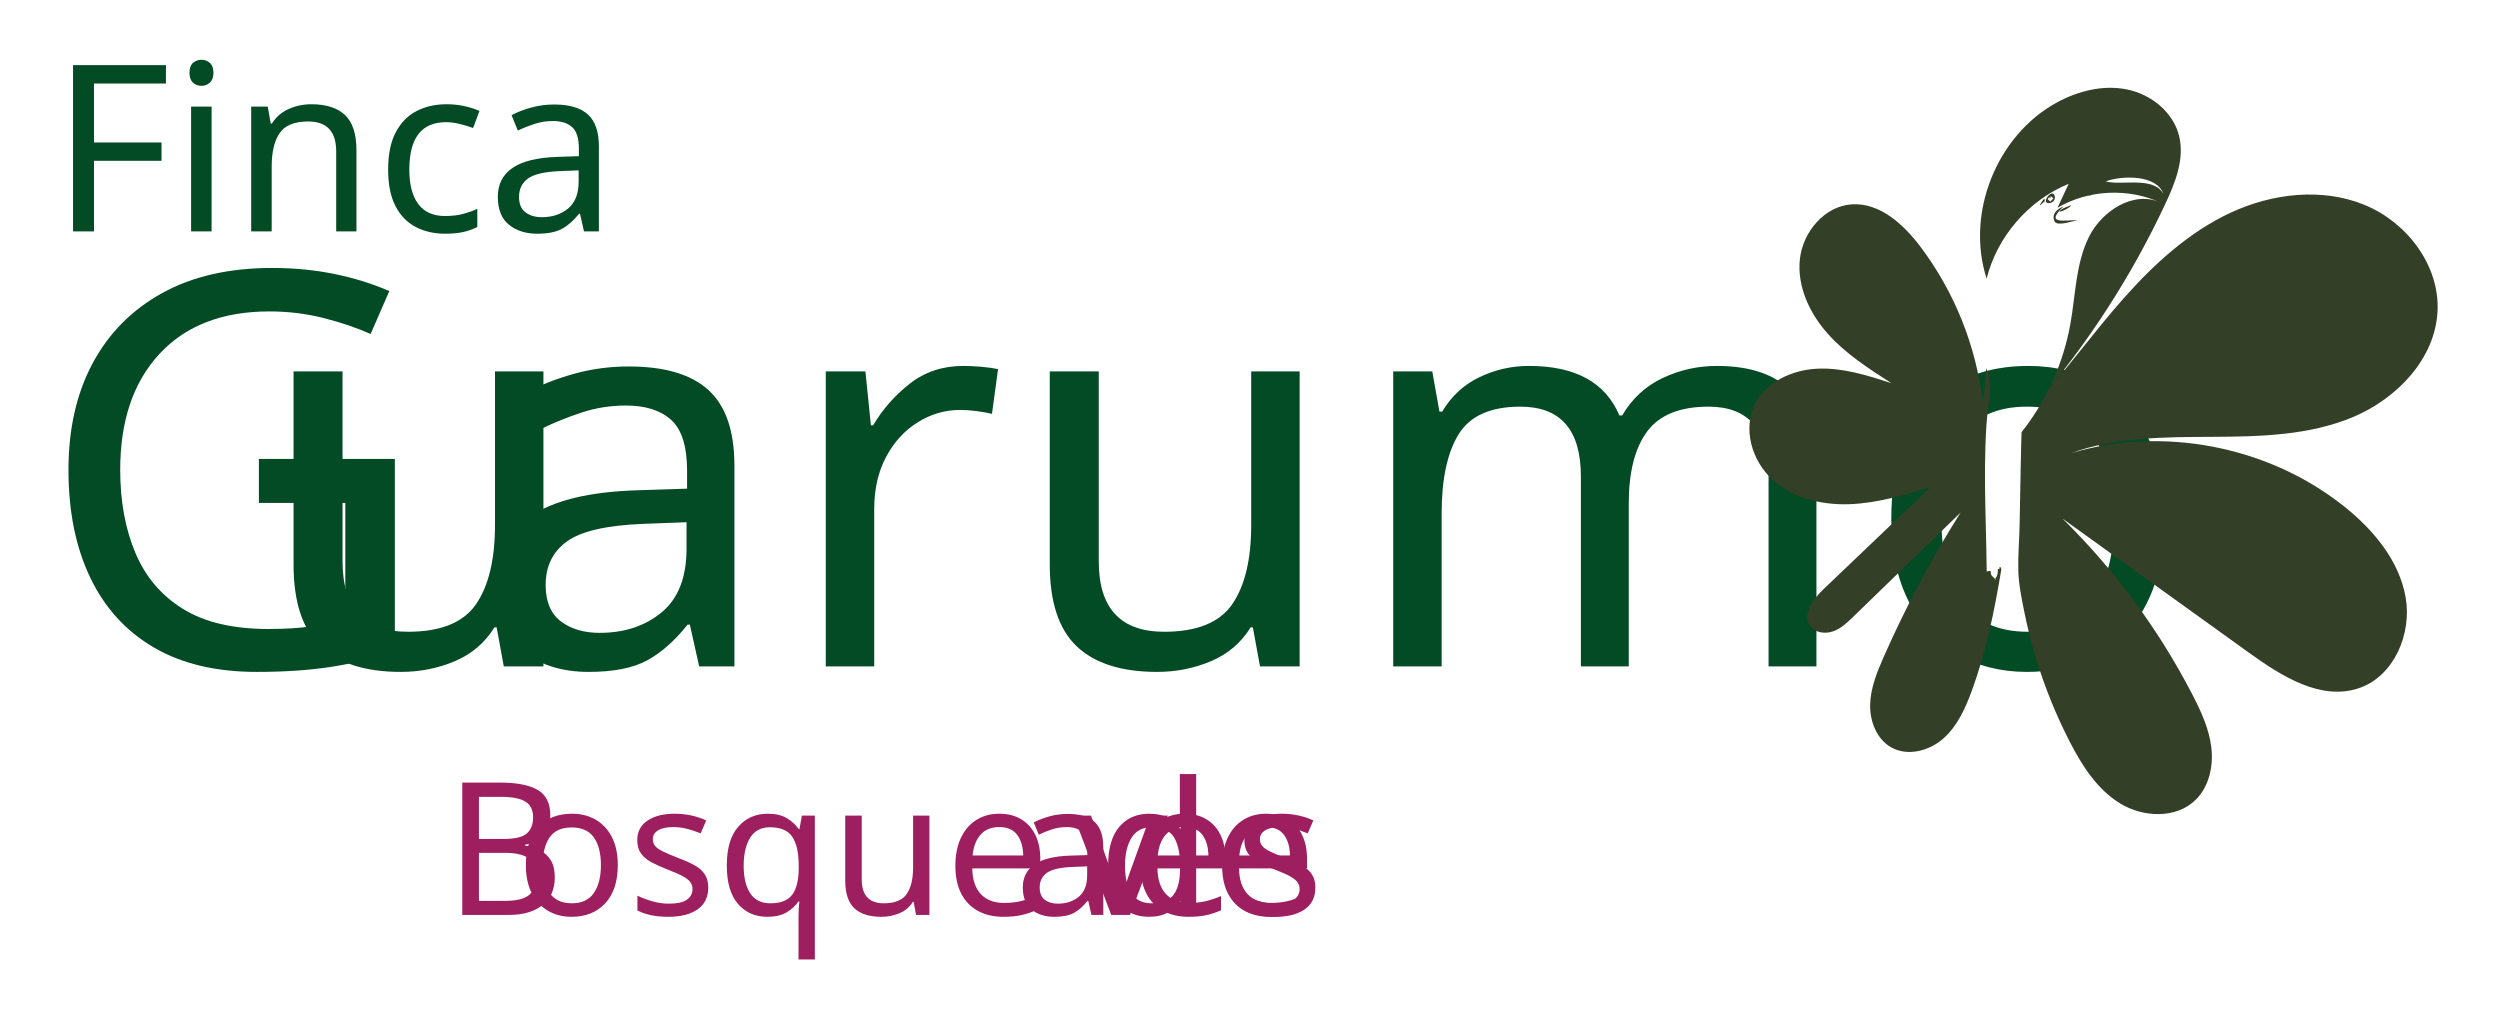
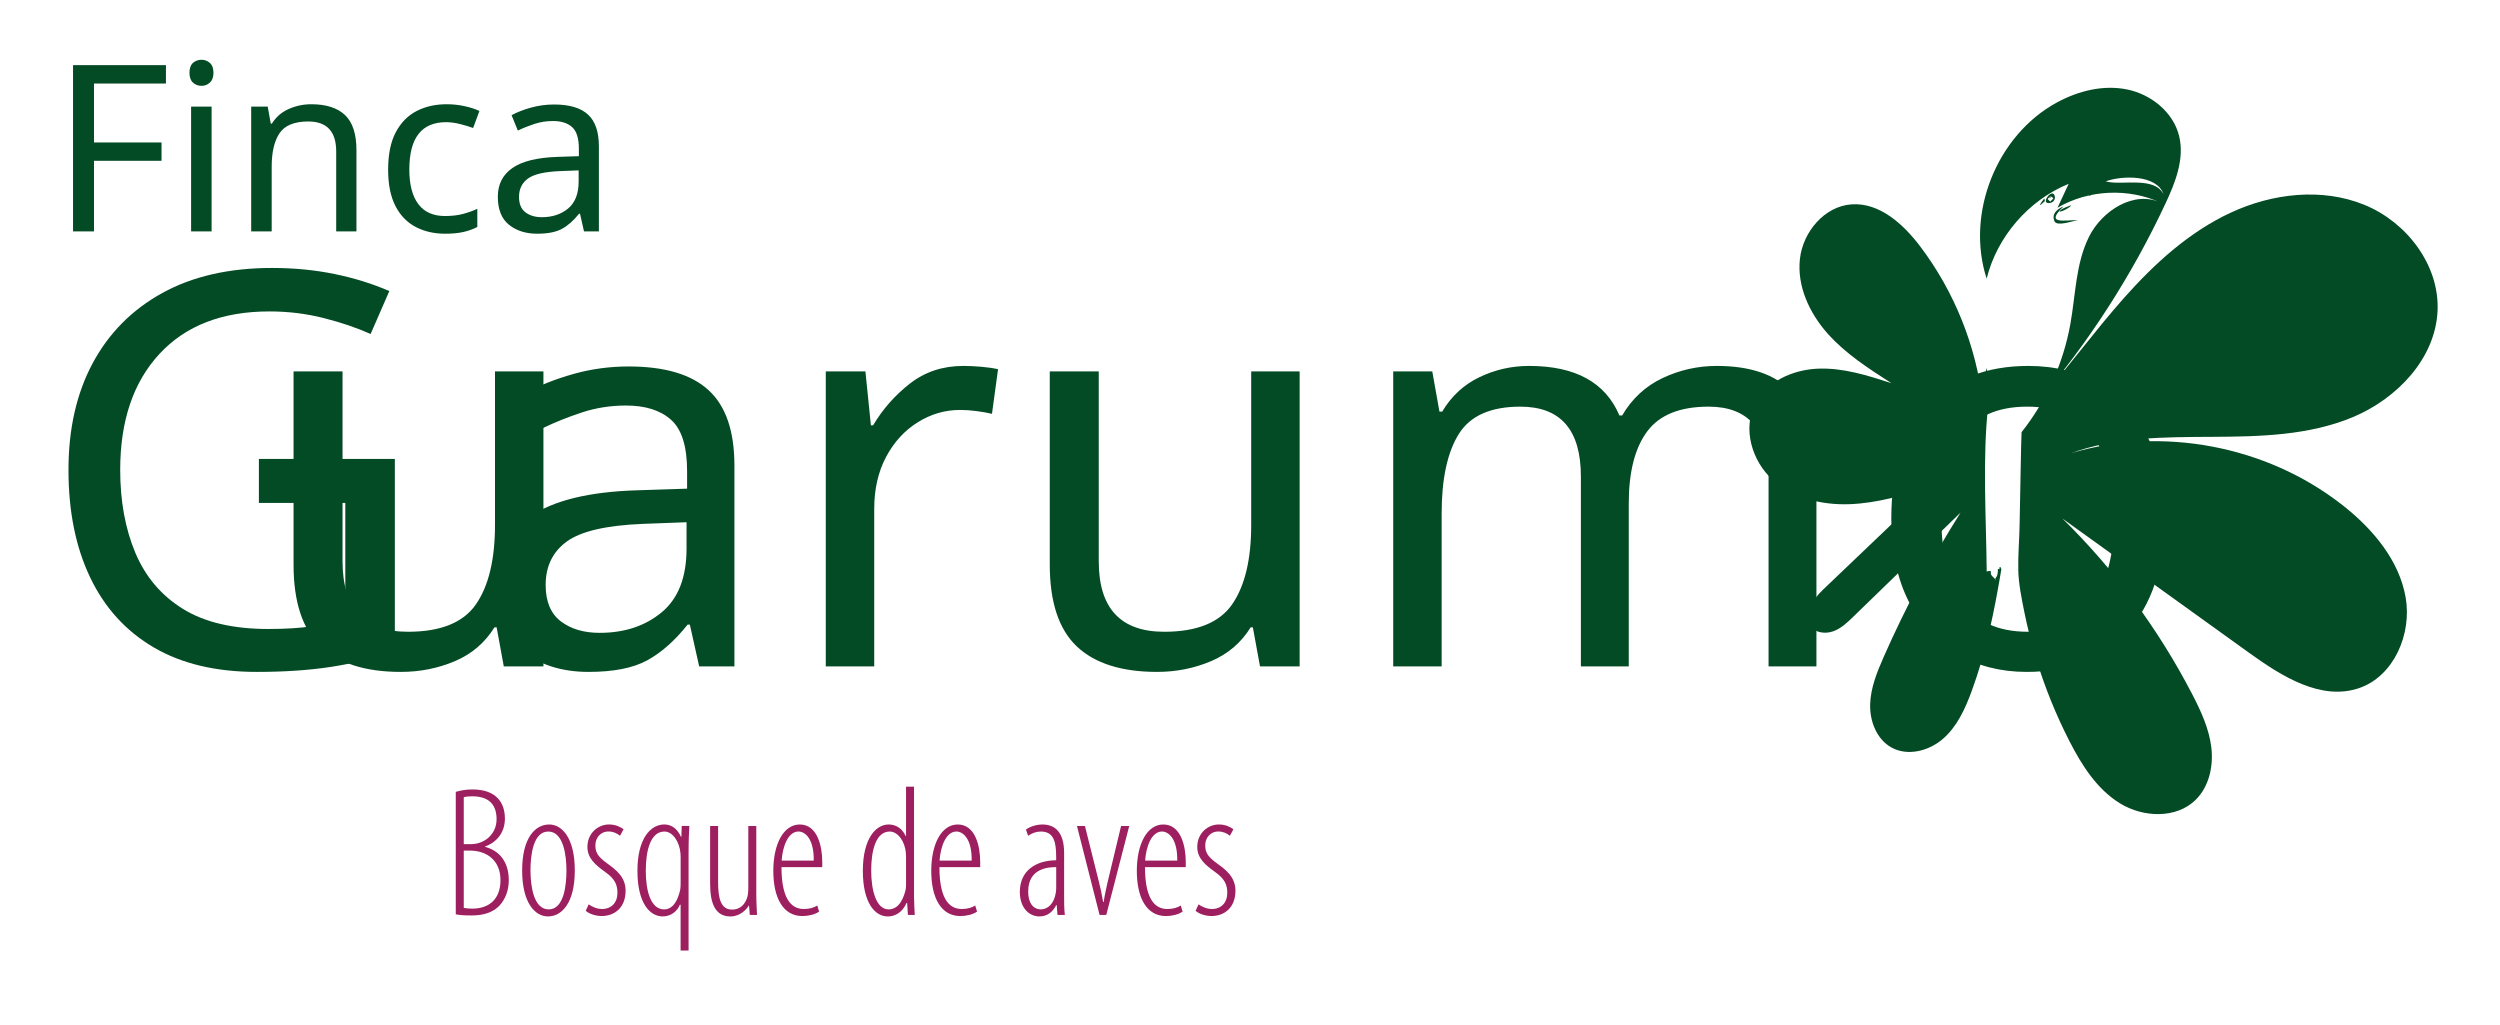
- <svg xmlns="http://www.w3.org/2000/svg" id="Layer_1" data-name="Layer 1" viewBox="0 0 1366 560">
+ <svg xmlns="http://www.w3.org/2000/svg" id="Layer_1" viewBox="0 0 1366 560">
  <defs>
-     <style>
-       .cls-1 {
-         letter-spacing: .01em;
-       }
- 
-       .cls-2 {
-         letter-spacing: -.01em;
-       }
- 
-       .cls-3 {
-         letter-spacing: 0em;
-       }
- 
-       .cls-4 {
-         fill: #9d1f60;
-         font-family: MyriadVariableConcept-Roman, 'Myriad Variable Concept';
-         font-size: 101.29px;
-         font-variation-settings: 'wght' 300, 'wdth' 70;
-       }
- 
-       .cls-5 {
-         font-size: 127.25px;
-       }
- 
-       .cls-5, .cls-6 {
-         fill: #034b25;
-         font-family: BebasNeueRounded-Regular, 'Bebas Neue Rounded';
-       }
- 
-       .cls-7 {
-         letter-spacing: 0em;
-       }
- 
-       .cls-6 {
-         font-size: 300.72px;
-       }
- 
-       .cls-8 {
-         letter-spacing: 0em;
-       }
- 
-       .cls-9 {
-         fill: #343f27;
-         stroke-width: 0px;
-       }
-     </style>
+     <style>.cls-1{font-size:127.25px;}.cls-1,.cls-2{font-family:BebasNeueRounded-Regular, 'Bebas Neue Rounded';}.cls-1,.cls-2,.cls-3{fill:#034b25;}.cls-4{letter-spacing:0em;}.cls-2{font-size:300.72px;}.cls-5{fill:#9d1f60;}.cls-5,.cls-3{stroke-width:0px;}</style>
  </defs>
-   <text class="cls-4" transform="translate(242.76 499.93)">
-     <tspan class="cls-1" x="0" y="0">B</tspan>
-     <tspan class="cls-3" x="38.99" y="0">osque de </tspan>
-     <tspan class="cls-8" x="311.45" y="0">a</tspan>
-     <tspan class="cls-2" x="343.86" y="0">v</tspan>
-     <tspan x="374.86" y="0">es</tspan>
+   <path class="cls-5" d="m249.04,432.67c2.73-.81,5.67-1.32,9.12-1.32,6.08,0,10.74,1.62,13.67,4.66,2.53,2.53,4.05,6.38,4.05,11.24,0,7.5-4.25,12.86-10.84,15.29v.2c7.9,2.03,12.96,8.31,12.96,18.13,0,5.57-1.82,10.23-4.76,13.57-3.75,4.36-9.72,5.77-15.4,5.77-4.96,0-7.29-.3-8.81-.61v-66.95Zm4.36,28.56h4.05c7.29,0,13.88-5.47,13.88-13.57,0-7.09-3.24-12.56-13.37-12.56-2.03,0-3.55.2-4.56.51v25.62Zm0,34.84c1.01.2,2.53.41,4.56.41,9.72,0,15.5-5.57,15.5-15.6,0-10.94-7.7-16-16.31-16.1h-3.75v31.3Z" />
+   <path class="cls-5" d="m314.07,475.62c0,17.93-7.19,25.12-14.69,25.12-6.89,0-14.08-7.19-14.08-25.12s7.19-25.12,14.79-25.12c6.89,0,13.98,7.19,13.98,25.12Zm-24.21,0c0,7.9,1.52,21.27,9.93,21.27s9.72-13.37,9.72-21.27-1.52-21.27-9.93-21.27-9.72,13.37-9.72,21.27Z" />
+   <path class="cls-5" d="m321.67,494.15c1.62,1.11,4.25,2.53,7.29,2.53,5.06,0,8.41-3.44,8.41-8.81,0-4.35-1.32-7.6-6.58-11.34-5.37-3.85-9.83-7.5-9.83-13.78,0-7.39,5.67-12.26,11.85-12.26,3.65,0,6.28,1.42,7.9,2.63l-1.92,3.54c-1.82-1.42-3.75-2.33-6.28-2.33-4.66,0-7.19,3.75-7.19,7.5,0,3.95,1.32,6.18,6.28,9.82,4.66,3.34,10.23,7.39,10.23,14.99,0,9.62-6.38,13.88-13.07,13.88-3.24,0-6.69-1.11-8.71-2.84l1.62-3.54Z" />
+   <path class="cls-5" d="m371.9,494.35h-.41c-1.42,3.55-4.86,6.38-9.42,6.38-6.89,0-13.78-7.09-13.78-24.92s7.29-25.32,14.69-25.32c2.94,0,6.69,1.32,9.12,6.79h.2l.2-5.98h4.15c-.1,2.63-.41,6.48-.41,14.99v53.08h-4.36v-25.02Zm0-24.71c0-1.11,0-2.33-.1-3.44-.51-6.38-4.36-11.85-8.71-11.85-7.7,0-10.23,10.43-10.23,21.47s2.73,21.07,10.03,21.07c2.73,0,6.58-1.52,8.71-10.43.3-1.42.3-3.24.3-4.76v-12.05Z" />
+   <path class="cls-5" d="m413.23,487.67c0,5.47.3,9.22.41,12.26h-3.95l-.41-5.06h-.2c-1.01,1.82-4.56,5.88-9.93,5.88-8,0-11.14-6.48-11.14-17.93v-31.5h4.36v30.59c0,8.41,1.22,15.09,7.6,15.09s8.41-5.88,8.71-8.51c.2-1.52.2-2.94.2-4.46v-32.72h4.36v36.36Z" />
+   <path class="cls-5" d="m427,473.79c0,19.55,6.79,22.89,12.26,22.89,3.14,0,5.67-.81,7.29-1.92l1.01,3.34c-2.33,1.62-5.87,2.43-9.12,2.43-10.64,0-15.9-10.03-15.9-24.71s5.57-25.32,14.48-25.32c9.62,0,12.26,11.85,12.26,20.46v2.84h-22.28Zm17.62-3.55c.2-11.95-4.76-15.9-8.31-15.9-5.67,0-8.71,8.1-9.22,15.9h17.52Z" />
+   <path class="cls-5" d="m499.42,429.83v60.17c0,2.43.3,8.1.41,9.93h-3.75l-.41-6.48h-.41c-1.42,3.44-4.66,7.29-10.23,7.29-6.89,0-13.57-7.29-13.57-24.92s7.09-25.32,14.08-25.32c3.14,0,6.99,1.32,9.32,6.28h.2v-26.94h4.36Zm-4.36,39.81c0-1.11,0-2.33-.1-3.44-.41-6.38-4.36-11.85-8.81-11.85-7.6,0-10.13,10.43-10.13,21.27s2.73,21.27,9.52,21.27c2.84,0,7.09-1.52,9.32-10.84.2-1.01.2-2.23.2-3.34v-13.07Z" />
+   <path class="cls-5" d="m513.3,473.79c0,19.55,6.79,22.89,12.26,22.89,3.14,0,5.67-.81,7.29-1.92l1.01,3.34c-2.33,1.62-5.87,2.43-9.12,2.43-10.64,0-15.9-10.03-15.9-24.71s5.57-25.32,14.48-25.32c9.62,0,12.26,11.85,12.26,20.46v2.84h-22.28Zm17.62-3.55c.2-11.95-4.76-15.9-8.31-15.9-5.67,0-8.71,8.1-9.22,15.9h17.52Z" />
+   <path class="cls-5" d="m577.81,499.93l-.41-5.37h-.3c-1.82,3.75-4.96,6.18-9.12,6.18-5.98,0-10.74-5.06-10.74-13.37,0-11.75,8.81-17.22,19.85-17.32v-1.82c0-8.31-1.32-13.88-8.41-13.88-2.43,0-4.96.91-6.89,2.33l-1.22-3.34c1.62-1.42,5.37-2.84,9.01-2.84,6.58,0,11.85,3.85,11.85,15.5v22.99c0,3.55,0,7.9.4,10.94h-4.05Zm-.71-26.13c-3.75,0-15.29.3-15.29,13.27,0,7.29,3.54,9.82,6.79,9.82,4.15,0,7.39-3.34,8.31-9.22.2-1.11.2-2.23.2-3.14v-10.74Z" />
+   <path class="cls-5" d="m592.81,451.31l7.7,30.79c.71,2.63,1.62,6.99,2.23,10.74h.3c.51-3.44,1.42-7.6,2.13-10.74l7.39-30.79h4.46l-12.56,48.62h-3.65l-12.36-48.62h4.36Z" />
+   <path class="cls-5" d="m625.62,473.79c0,19.55,6.79,22.89,12.26,22.89,3.14,0,5.67-.81,7.29-1.92l1.01,3.34c-2.33,1.62-5.87,2.43-9.12,2.43-10.64,0-15.9-10.03-15.9-24.71s5.57-25.32,14.48-25.32c9.62,0,12.26,11.85,12.26,20.46v2.84h-22.28Zm17.62-3.55c.2-11.95-4.76-15.9-8.31-15.9-5.67,0-8.71,8.1-9.22,15.9h17.52Z" />
+   <path class="cls-5" d="m654.89,494.15c1.62,1.11,4.25,2.53,7.29,2.53,5.06,0,8.41-3.44,8.41-8.81,0-4.35-1.32-7.6-6.58-11.34-5.37-3.85-9.83-7.5-9.83-13.78,0-7.39,5.67-12.26,11.85-12.26,3.65,0,6.28,1.42,7.9,2.63l-1.92,3.54c-1.82-1.42-3.75-2.33-6.28-2.33-4.66,0-7.19,3.75-7.19,7.5,0,3.95,1.32,6.18,6.28,9.82,4.66,3.34,10.23,7.39,10.23,14.99,0,9.62-6.38,13.88-13.07,13.88-3.24,0-6.69-1.11-8.71-2.84l1.62-3.54Z" />
+   <text class="cls-1" transform="translate(27.56 126.44)">
+     <tspan x="0" y="0">Finca</tspan>
  </text>
-   <g>
-     <text class="cls-5" transform="translate(27.56 126.44)">
-       <tspan x="0" y="0">Finca</tspan>
-     </text>
-     <text class="cls-6" transform="translate(19.07 364.13)">
-       <tspan x="0" y="0">G</tspan>
-       <tspan class="cls-7" x="117.58" y="0">u</tspan>
-       <tspan x="237.87" y="0">arumo</tspan>
-     </text>
-   </g>
-   <g>
-     <path class="cls-9" d="m1087.42,225.9s-.08-.09-.13-.13c-.09.08-.07.15.06.22.02-.03.04-.06.06-.09Z" />
-     <path class="cls-9" d="m1103.17,286.56c-.13.17-.12.33.03.47.02-.06.04-.13.07-.23-.03-.07-.06-.16-.1-.25Z" />
-     <path class="cls-9" d="m1279.23,275.46c-41.07-31.93-97.84-42.68-147.72-27.82,24.5-8.89,51.2-8.81,77.27-8.95,26.07-.13,52.87-.73,76.91-10.81,24.04-10.08,44.96-31.9,46.19-57.94,1.18-25.03-16.82-48.59-40.03-58.04s-50.22-6.26-72.94,4.28c-22.73,10.55-41.69,27.84-58.32,46.57-16.64,18.74-31.32,39.14-47.96,57.87,28.36-33.08,52.19-70.03,70.63-109.5,5.41-11.57,10.46-24.41,7.41-36.82-3.19-12.98-15.2-22.68-28.29-25.39-13.09-2.72-26.89.74-38.62,7.15-32.84,17.95-49.8,60.59-38.26,96.19,5.73-22.99,22.89-42.83,44.82-51.81-2.03,4.35-4.07,8.7-6.1,13.06,16.99-9.92,38.87-10.93,56.7-2.62-14.57-7.15-32.44,4.13-39.59,18.69-7.16,14.56-7.21,31.44-10.07,47.41-3.85,21.51-13.11,42.04-26.68,59.17-.16,0-.98,46.75-1.07,51-.17,8.09-.9,16.39-.72,24.45.16,7.44,1.89,15.82,3.38,23.19,1.67,8.22,3.72,16.36,6.14,24.39,4.75,15.79,10.93,31.15,18.45,45.82,6.75,13.18,15.05,26.28,27.68,34,12.63,7.72,30.6,8.44,41.19-1.9,7.4-7.23,9.86-18.41,8.64-28.68s-5.66-19.86-10.42-29.05c-18.39-35.5-42.43-68.05-70.96-96.06,34.13,24.55,68.26,49.11,102.4,73.66,17.58,12.65,38.89,25.95,59.44,19.11,19.27-6.41,29.21-29.63,25.72-49.64-3.48-20.01-17.42-36.73-33.25-49.45-.64-.52-1.29-1.03-1.94-1.54Zm-128.65-176.36c8.45-3.19,28-3.93,31.58,7.08-5.01-10.18-23.28-4.59-31.58-7.08Z" />
-     <path class="cls-9" d="m1092.72,311.02s.01,0,.02,0c0,0,0,.01,0,.01,0,0,0-.01-.01-.02-.36-.06-.73-.11-1.09-.17,0,2.06-.02,3.72-1.47,5.3h.01l-.03.02c.42.22.5.42.24.59-.17-.2-.33-.41-.5-.61h0c-1.83-1.91-2.15-1.63-2.17-4.2-.72.05-1.59.1-2.19.34-.26-29.57-2.43-61.94.88-91.27.13.09.24.18.37.28.05-.65.09-1.31.21-1.95.4-4.08.55-8.15.1-12.28-.23-2.07-1.06-3.97-1.84-5.89-.26,6.24-.83,12.46-1.88,18.65-3.56-30.71-15.46-60.42-34.1-85.09-9.25-12.24-22.27-24.14-37.58-23.07-14.82,1.04-26.58,15.05-28.22,29.82-1.64,14.76,5.14,29.47,14.98,40.6,9.84,11.13,22.52,19.28,35.04,27.29-13.09-4.25-26.52-8.51-40.27-7.93-13.74.59-28.08,7.04-34.28,19.32-6.82,13.52-1.72,31,9.44,41.23,11.16,10.23,27.03,14.03,42.16,13.5,15.13-.53,29.82-4.96,44.3-9.36-19.56,18.67-39.12,37.33-58.67,56-5.62,5.36-11.6,13.78-6.98,20.01,2.72,3.67,8.18,4.35,12.48,2.8,4.3-1.54,7.72-4.81,11-8l58.59-56.87c-15.91,25.17-29.95,51.52-41.96,78.76-3.68,8.36-7.23,17.05-7.45,26.18-.22,9.13,3.59,18.9,11.55,23.37,8.89,4.99,20.6,1.98,28.28-4.72,7.68-6.7,12.07-16.35,15.6-25.91,7.93-21.53,12.5-44.06,16.26-66.74-.19-.36-.36-.75-.47-1.23-.78.23-.89.64-.35,1.21Z" />
-     <path class="cls-9" d="m1132.54,102.72l-.08-.08s.06,0,.09,0c0,.03,0,.05-.01.08Z" />
-     <path class="cls-9" d="m1139.82,107.21c-.06-.18.03-.25.28-.22,0,.05.01.1.02.17-.1.02-.2.03-.3.05Z" />
-     <path class="cls-9" d="m1141.37,107.08c-.01-.13-.03-.26-.04-.39.5,0,1,0,1.49,0-.48.13-.97.26-1.45.39Z" />
-     <path class="cls-9" d="m1178.89,106.63l-.04-.03h.04c0-.08,0-.16,0-.23-.08,0-.17,0-.25,0v-.04c.09.02.21-.03.25.03,0-.01,0-.02,0-.04.08.07.17.32.25.27-.08,0-.16,0-.24,0,0,0,0,.02,0,.03Z" />
-     <path class="cls-9" d="m1092.78,311.82c.14.13.3.25.42.39-.14-.13-.28-.26-.42-.39h0Z" />
-     <polygon class="cls-9" points="1085.83 313.05 1085.84 313.1 1085.81 313.05 1085.83 313.05" />
-     <path class="cls-9" d="m1085.15,312.61l.02.02c.01-.13.24-.24.33-.36,0,.12-.24.24-.33.36-.02.02-.04.03-.07.05.02-.02.03-.05.05-.07Z" />
-     <path class="cls-9" d="m1103.28,307.09c-.12-.16-.25-.32-.37-.48,0,0,0,0,0,0l.46.38s-.06.07-.09.1Z" />
-     <polygon class="cls-9" points="1104.98 277.22 1104.93 277.19 1104.98 277.16 1104.98 277.22" />
-     <path class="cls-9" d="m1102.86,293.57s.01,0,.02,0c0-.03,0-.07,0-.1,0,.03,0,.07-.01.1Z" />
-     <path class="cls-9" d="m1102.85,293.15c.02.11,0,.22.02.32,0-.06.01-.11.02-.17-.01-.05-.03-.1-.04-.16Z" />
-     <path class="cls-9" d="m1101.82,311.05s-.06.03-.09.05c.06.1.12.21.17.31.09.1.22.16.27.28-.22-.16-.33-.38-.35-.64Z" />
-     <path class="cls-9" d="m1119.31,110.98c2.02-.04,3.19-1,3.54-2.91-.54-6.63-8.11,2.82-3.54,2.91Zm.93-.83c-.59-.59-.97-.96-1.35-1.34.95-1.73,1.97-1.85,3.08-.36-.51.51-1.03,1.01-1.73,1.7Z" />
-     <path class="cls-9" d="m1101.16,292.42v-.18c-.2.05-.19.12,0,.18Z" />
-     <path class="cls-9" d="m1117.27,109.91c.04.14.08.27.11.41l.13-.04c-.46-.49-.09-1.23-.56-1.81-5.39,7.08.33,1.41.32,1.44Z" />
-     <path class="cls-9" d="m1131.74,112.12s.04.04.06.06c-.01-.03-.03-.06-.04-.09-1.43.61-5.7,1.85-6.53,3.53,1.41.21,5.88-2.22,6.52-3.51Z" />
-     <path class="cls-9" d="m1086.73,225.44c0-.08-.03-.11-.1-.1,0,.03-.02.06-.03.09.04,0,.09,0,.13,0Z" />
-     <path class="cls-9" d="m1122.62,120.99c1.47,2.93,10.33-.43,12.85-.72-7.8-.02-18.3,2.53-7.98-7.45-.06.02-.12.04-.17.06-3.18,1.22-6.62,4.09-4.69,8.12Z" />
-     <path class="cls-9" d="m1119.72,108.11c.28.34.53.28.77-.19-.35-.32-.6-.26-.77.19Z" />
-   </g>
+   <text class="cls-2" transform="translate(19.07 364.13)">
+     <tspan x="0" y="0">G</tspan>
+     <tspan class="cls-4" x="117.58" y="0">u</tspan>
+     <tspan x="237.87" y="0">arumo</tspan>
+   </text>
+   <path class="cls-3" d="m1087.42,225.9s-.08-.09-.13-.13c-.09.08-.07.15.06.22.02-.03.04-.06.06-.09Z" />
+   <path class="cls-3" d="m1103.17,286.56c-.13.17-.12.33.03.47.02-.06.04-.13.07-.23-.03-.07-.06-.16-.1-.25Z" />
+   <path class="cls-3" d="m1279.23,275.46c-41.07-31.93-97.84-42.68-147.72-27.82,24.5-8.89,51.2-8.81,77.27-8.95,26.07-.13,52.87-.73,76.91-10.81,24.04-10.08,44.96-31.9,46.19-57.94,1.18-25.03-16.82-48.59-40.03-58.04s-50.22-6.26-72.94,4.28c-22.73,10.55-41.69,27.84-58.32,46.57-16.64,18.74-31.32,39.14-47.96,57.87,28.36-33.08,52.19-70.03,70.63-109.5,5.41-11.57,10.46-24.41,7.41-36.82-3.19-12.98-15.2-22.68-28.29-25.39-13.09-2.72-26.89.74-38.62,7.15-32.84,17.95-49.8,60.59-38.26,96.19,5.73-22.99,22.89-42.83,44.82-51.81-2.03,4.35-4.07,8.7-6.1,13.06,16.99-9.92,38.87-10.93,56.7-2.62-14.57-7.15-32.44,4.13-39.59,18.69-7.16,14.56-7.21,31.44-10.07,47.41-3.85,21.51-13.11,42.04-26.68,59.17-.16,0-.98,46.75-1.07,51-.17,8.09-.9,16.39-.72,24.45.16,7.44,1.89,15.82,3.38,23.19,1.67,8.22,3.72,16.36,6.14,24.39,4.75,15.79,10.93,31.15,18.45,45.82,6.75,13.18,15.05,26.28,27.68,34,12.63,7.72,30.6,8.44,41.19-1.9,7.4-7.23,9.86-18.41,8.64-28.68s-5.66-19.86-10.42-29.05c-18.39-35.5-42.43-68.05-70.96-96.06,34.13,24.55,68.26,49.11,102.4,73.66,17.58,12.65,38.89,25.95,59.44,19.11,19.27-6.41,29.21-29.63,25.72-49.64-3.48-20.01-17.42-36.73-33.25-49.45-.64-.52-1.29-1.03-1.94-1.54Zm-128.65-176.36c8.45-3.19,28-3.93,31.58,7.08-5.01-10.18-23.28-4.59-31.58-7.08Z" />
+   <path class="cls-3" d="m1092.72,311.02s.01,0,.02,0c0,0,0,.01,0,.01,0,0,0-.01-.01-.02-.36-.06-.73-.11-1.09-.17,0,2.06-.02,3.72-1.47,5.3h.01l-.03.02c.42.22.5.42.24.59-.17-.2-.33-.41-.5-.61h0c-1.83-1.91-2.15-1.63-2.17-4.2-.72.05-1.59.1-2.19.34-.26-29.57-2.43-61.94.88-91.27.13.09.24.18.37.28.05-.65.09-1.31.21-1.95.4-4.08.55-8.15.1-12.28-.23-2.07-1.06-3.97-1.84-5.89-.26,6.24-.83,12.46-1.88,18.65-3.56-30.71-15.46-60.42-34.1-85.09-9.25-12.24-22.27-24.14-37.58-23.07-14.82,1.04-26.58,15.05-28.22,29.82-1.64,14.76,5.14,29.47,14.98,40.6,9.84,11.13,22.52,19.28,35.04,27.29-13.09-4.25-26.52-8.51-40.27-7.93-13.74.59-28.08,7.04-34.28,19.32-6.82,13.52-1.72,31,9.44,41.23,11.16,10.23,27.03,14.03,42.16,13.5,15.13-.53,29.82-4.96,44.3-9.36-19.56,18.67-39.12,37.33-58.67,56-5.62,5.36-11.6,13.78-6.98,20.01,2.72,3.67,8.18,4.35,12.48,2.8,4.3-1.54,7.72-4.81,11-8l58.59-56.87c-15.91,25.17-29.95,51.52-41.96,78.76-3.68,8.36-7.23,17.05-7.45,26.18-.22,9.13,3.59,18.9,11.55,23.37,8.89,4.99,20.6,1.98,28.28-4.72,7.68-6.7,12.07-16.35,15.6-25.91,7.93-21.53,12.5-44.06,16.26-66.74-.19-.36-.36-.75-.47-1.23-.78.23-.89.64-.35,1.21Z" />
+   <path class="cls-3" d="m1132.54,102.72l-.08-.08s.06,0,.09,0c0,.03,0,.05-.01.08Z" />
+   <path class="cls-3" d="m1139.82,107.21c-.06-.18.03-.25.28-.22,0,.05.01.1.02.17-.1.02-.2.03-.3.05Z" />
+   <path class="cls-3" d="m1141.37,107.08c-.01-.13-.03-.26-.04-.39.5,0,1,0,1.49,0-.48.13-.97.26-1.45.39Z" />
+   <path class="cls-3" d="m1178.89,106.63l-.04-.03h.04c0-.08,0-.16,0-.23-.08,0-.17,0-.25,0v-.04c.09.02.21-.03.25.03,0-.01,0-.02,0-.04.08.07.17.32.25.27-.08,0-.16,0-.24,0,0,0,0,.02,0,.03Z" />
+   <path class="cls-3" d="m1092.78,311.82c.14.13.3.25.42.39-.14-.13-.28-.26-.42-.39h0Z" />
+   <polygon class="cls-3" points="1085.83 313.05 1085.84 313.1 1085.81 313.05 1085.83 313.05" />
+   <path class="cls-3" d="m1085.15,312.61l.02.02c.01-.13.24-.24.33-.36,0,.12-.24.24-.33.36-.02.02-.04.03-.07.05.02-.02.03-.05.05-.07Z" />
+   <path class="cls-3" d="m1103.28,307.09c-.12-.16-.25-.32-.37-.48,0,0,0,0,0,0l.46.38s-.06.07-.09.1Z" />
+   <polygon class="cls-3" points="1104.98 277.22 1104.93 277.19 1104.98 277.16 1104.98 277.22" />
+   <path class="cls-3" d="m1102.86,293.57s.01,0,.02,0c0-.03,0-.07,0-.1,0,.03,0,.07-.01.1Z" />
+   <path class="cls-3" d="m1102.85,293.15c.02.11,0,.22.02.32,0-.06.01-.11.02-.17-.01-.05-.03-.1-.04-.16Z" />
+   <path class="cls-3" d="m1101.82,311.05s-.06.03-.09.05c.06.1.12.21.17.31.09.1.22.16.27.28-.22-.16-.33-.38-.35-.64Z" />
+   <path class="cls-3" d="m1119.31,110.98c2.02-.04,3.19-1,3.54-2.91-.54-6.63-8.11,2.82-3.54,2.91Zm.93-.83c-.59-.59-.97-.96-1.35-1.34.95-1.73,1.97-1.85,3.08-.36-.51.51-1.03,1.01-1.73,1.7Z" />
+   <path class="cls-3" d="m1101.16,292.42v-.18c-.2.05-.19.12,0,.18Z" />
+   <path class="cls-3" d="m1117.27,109.91c.04.14.08.27.11.41l.13-.04c-.46-.49-.09-1.23-.56-1.81-5.39,7.08.33,1.41.32,1.44Z" />
+   <path class="cls-3" d="m1131.74,112.12s.04.04.06.06c-.01-.03-.03-.06-.04-.09-1.43.61-5.7,1.85-6.53,3.53,1.41.21,5.88-2.22,6.52-3.51Z" />
+   <path class="cls-3" d="m1086.73,225.44c0-.08-.03-.11-.1-.1,0,.03-.02.06-.03.09.04,0,.09,0,.13,0Z" />
+   <path class="cls-3" d="m1122.62,120.99c1.47,2.93,10.33-.43,12.85-.72-7.8-.02-18.3,2.53-7.98-7.45-.06.02-.12.04-.17.06-3.18,1.22-6.62,4.09-4.69,8.12Z" />
+   <path class="cls-3" d="m1119.72,108.11c.28.34.53.28.77-.19-.35-.32-.6-.26-.77.19Z" />
</svg>
